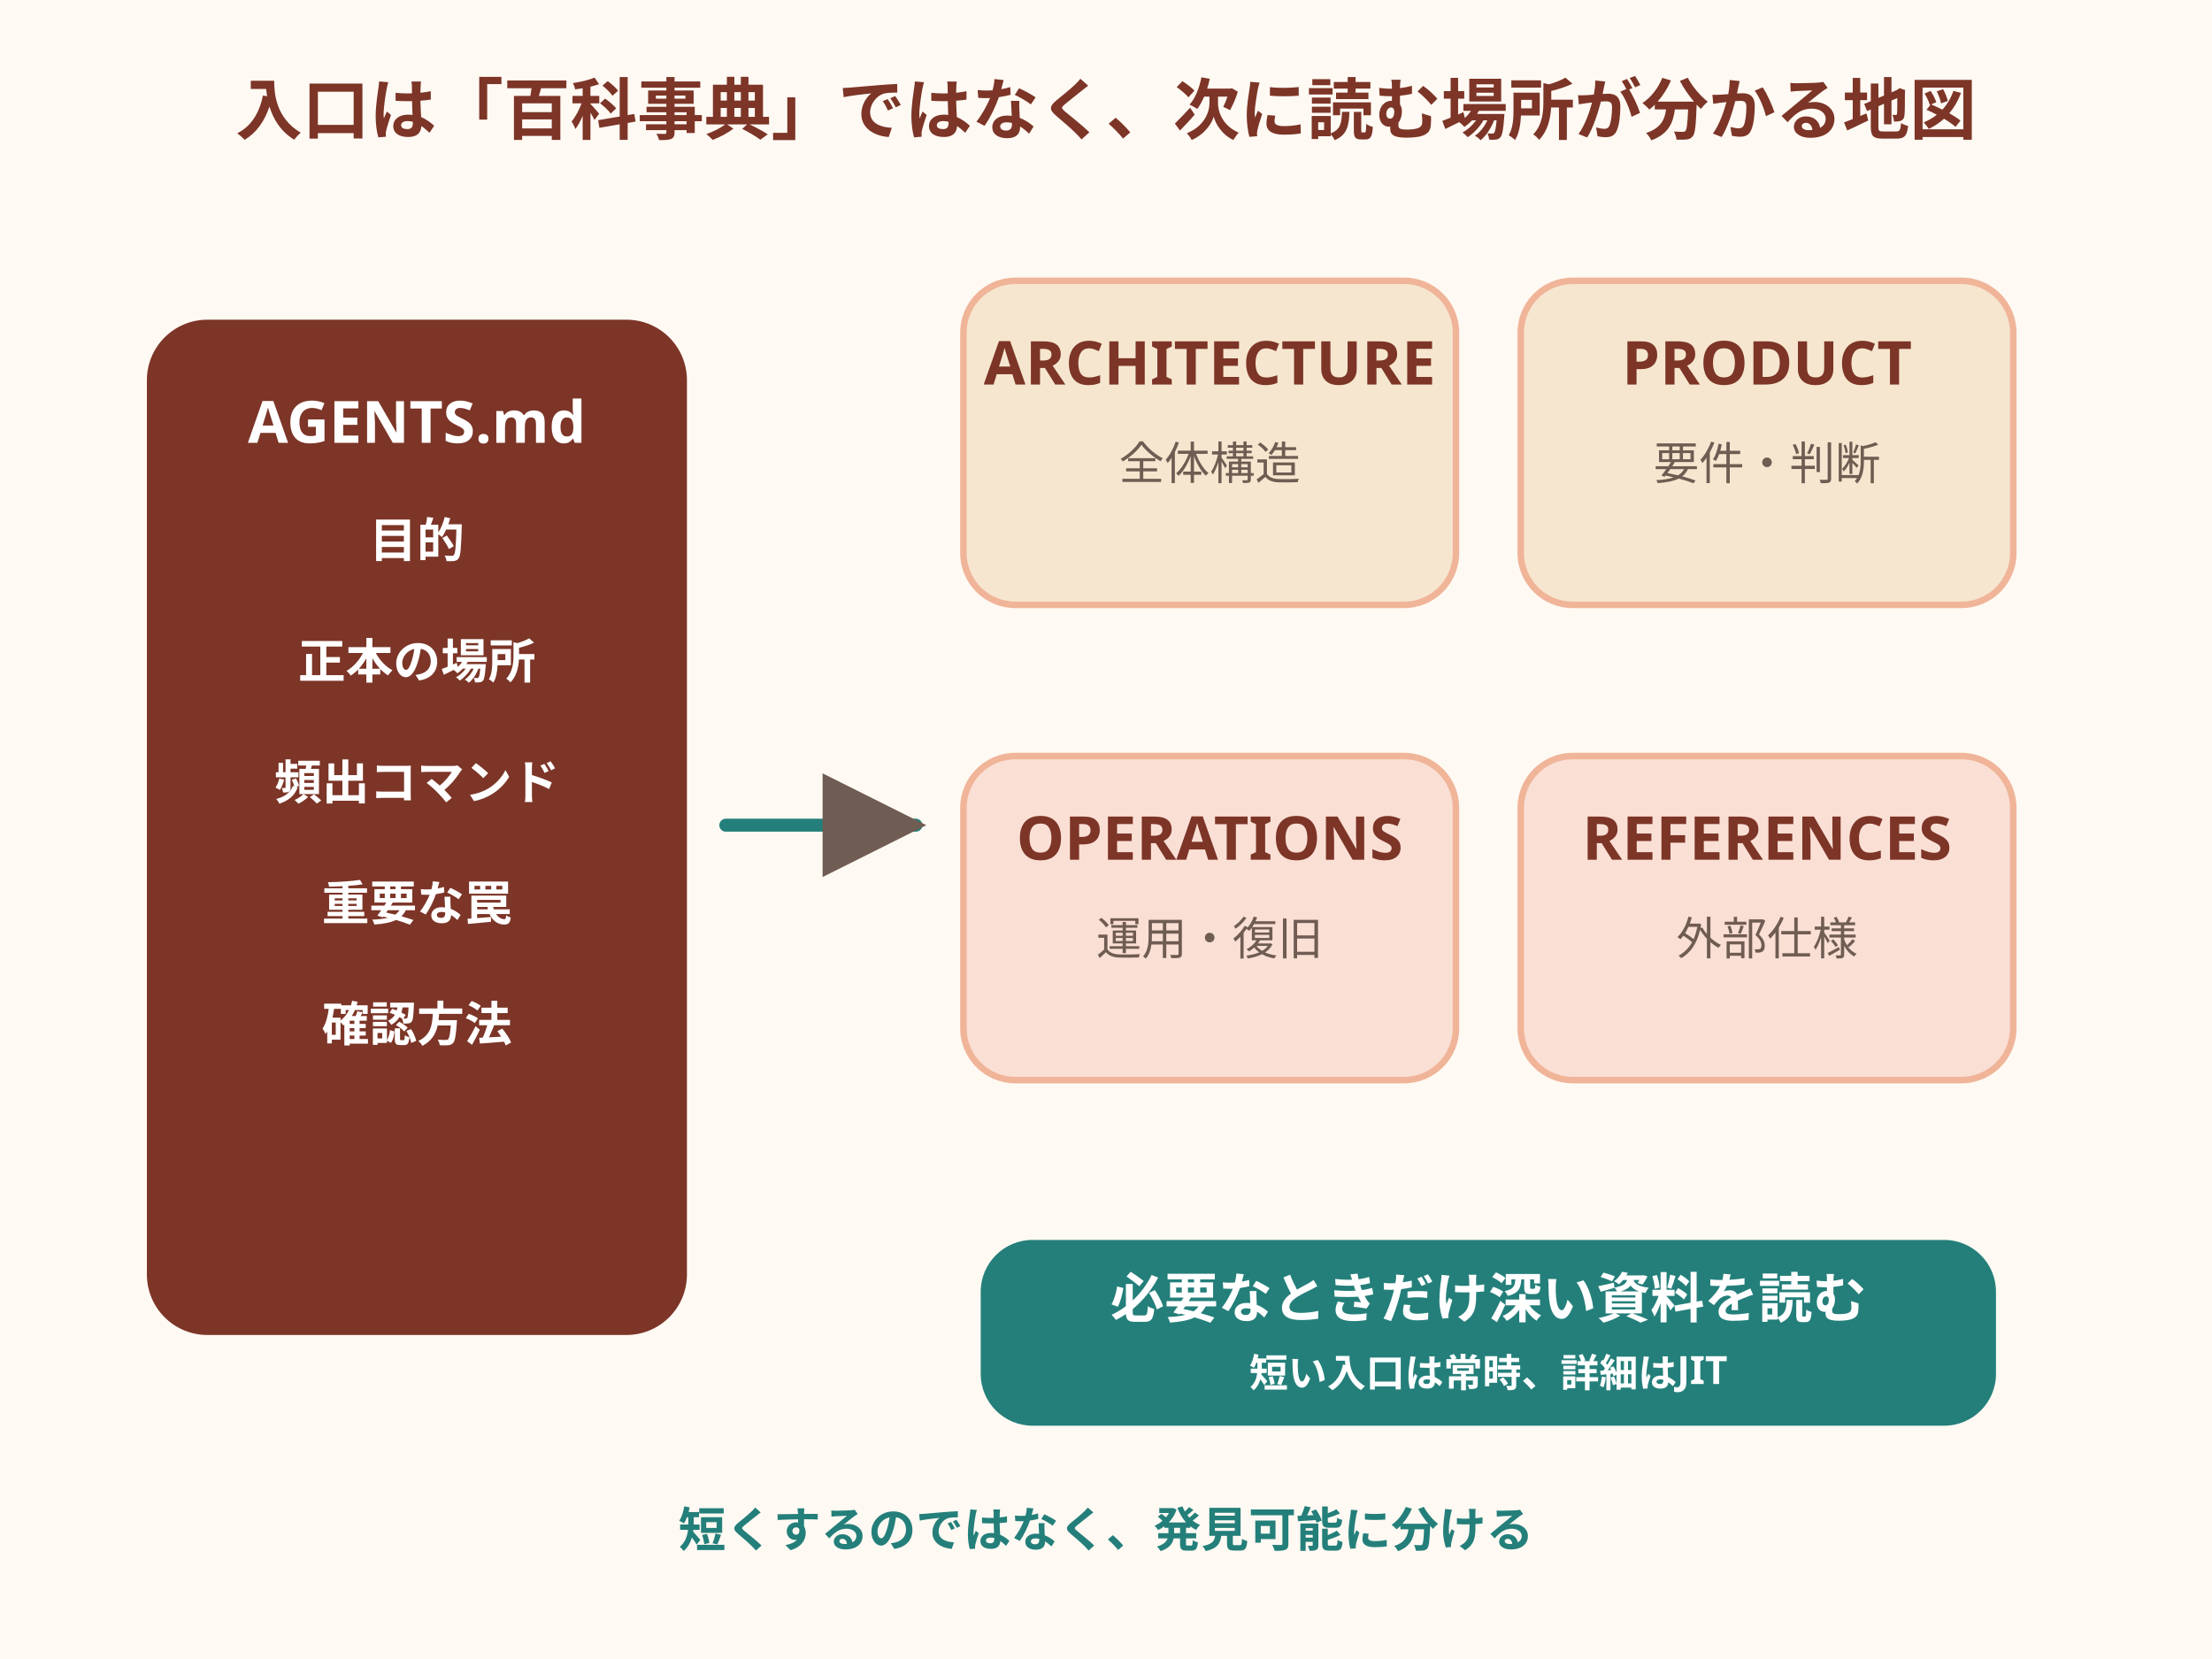
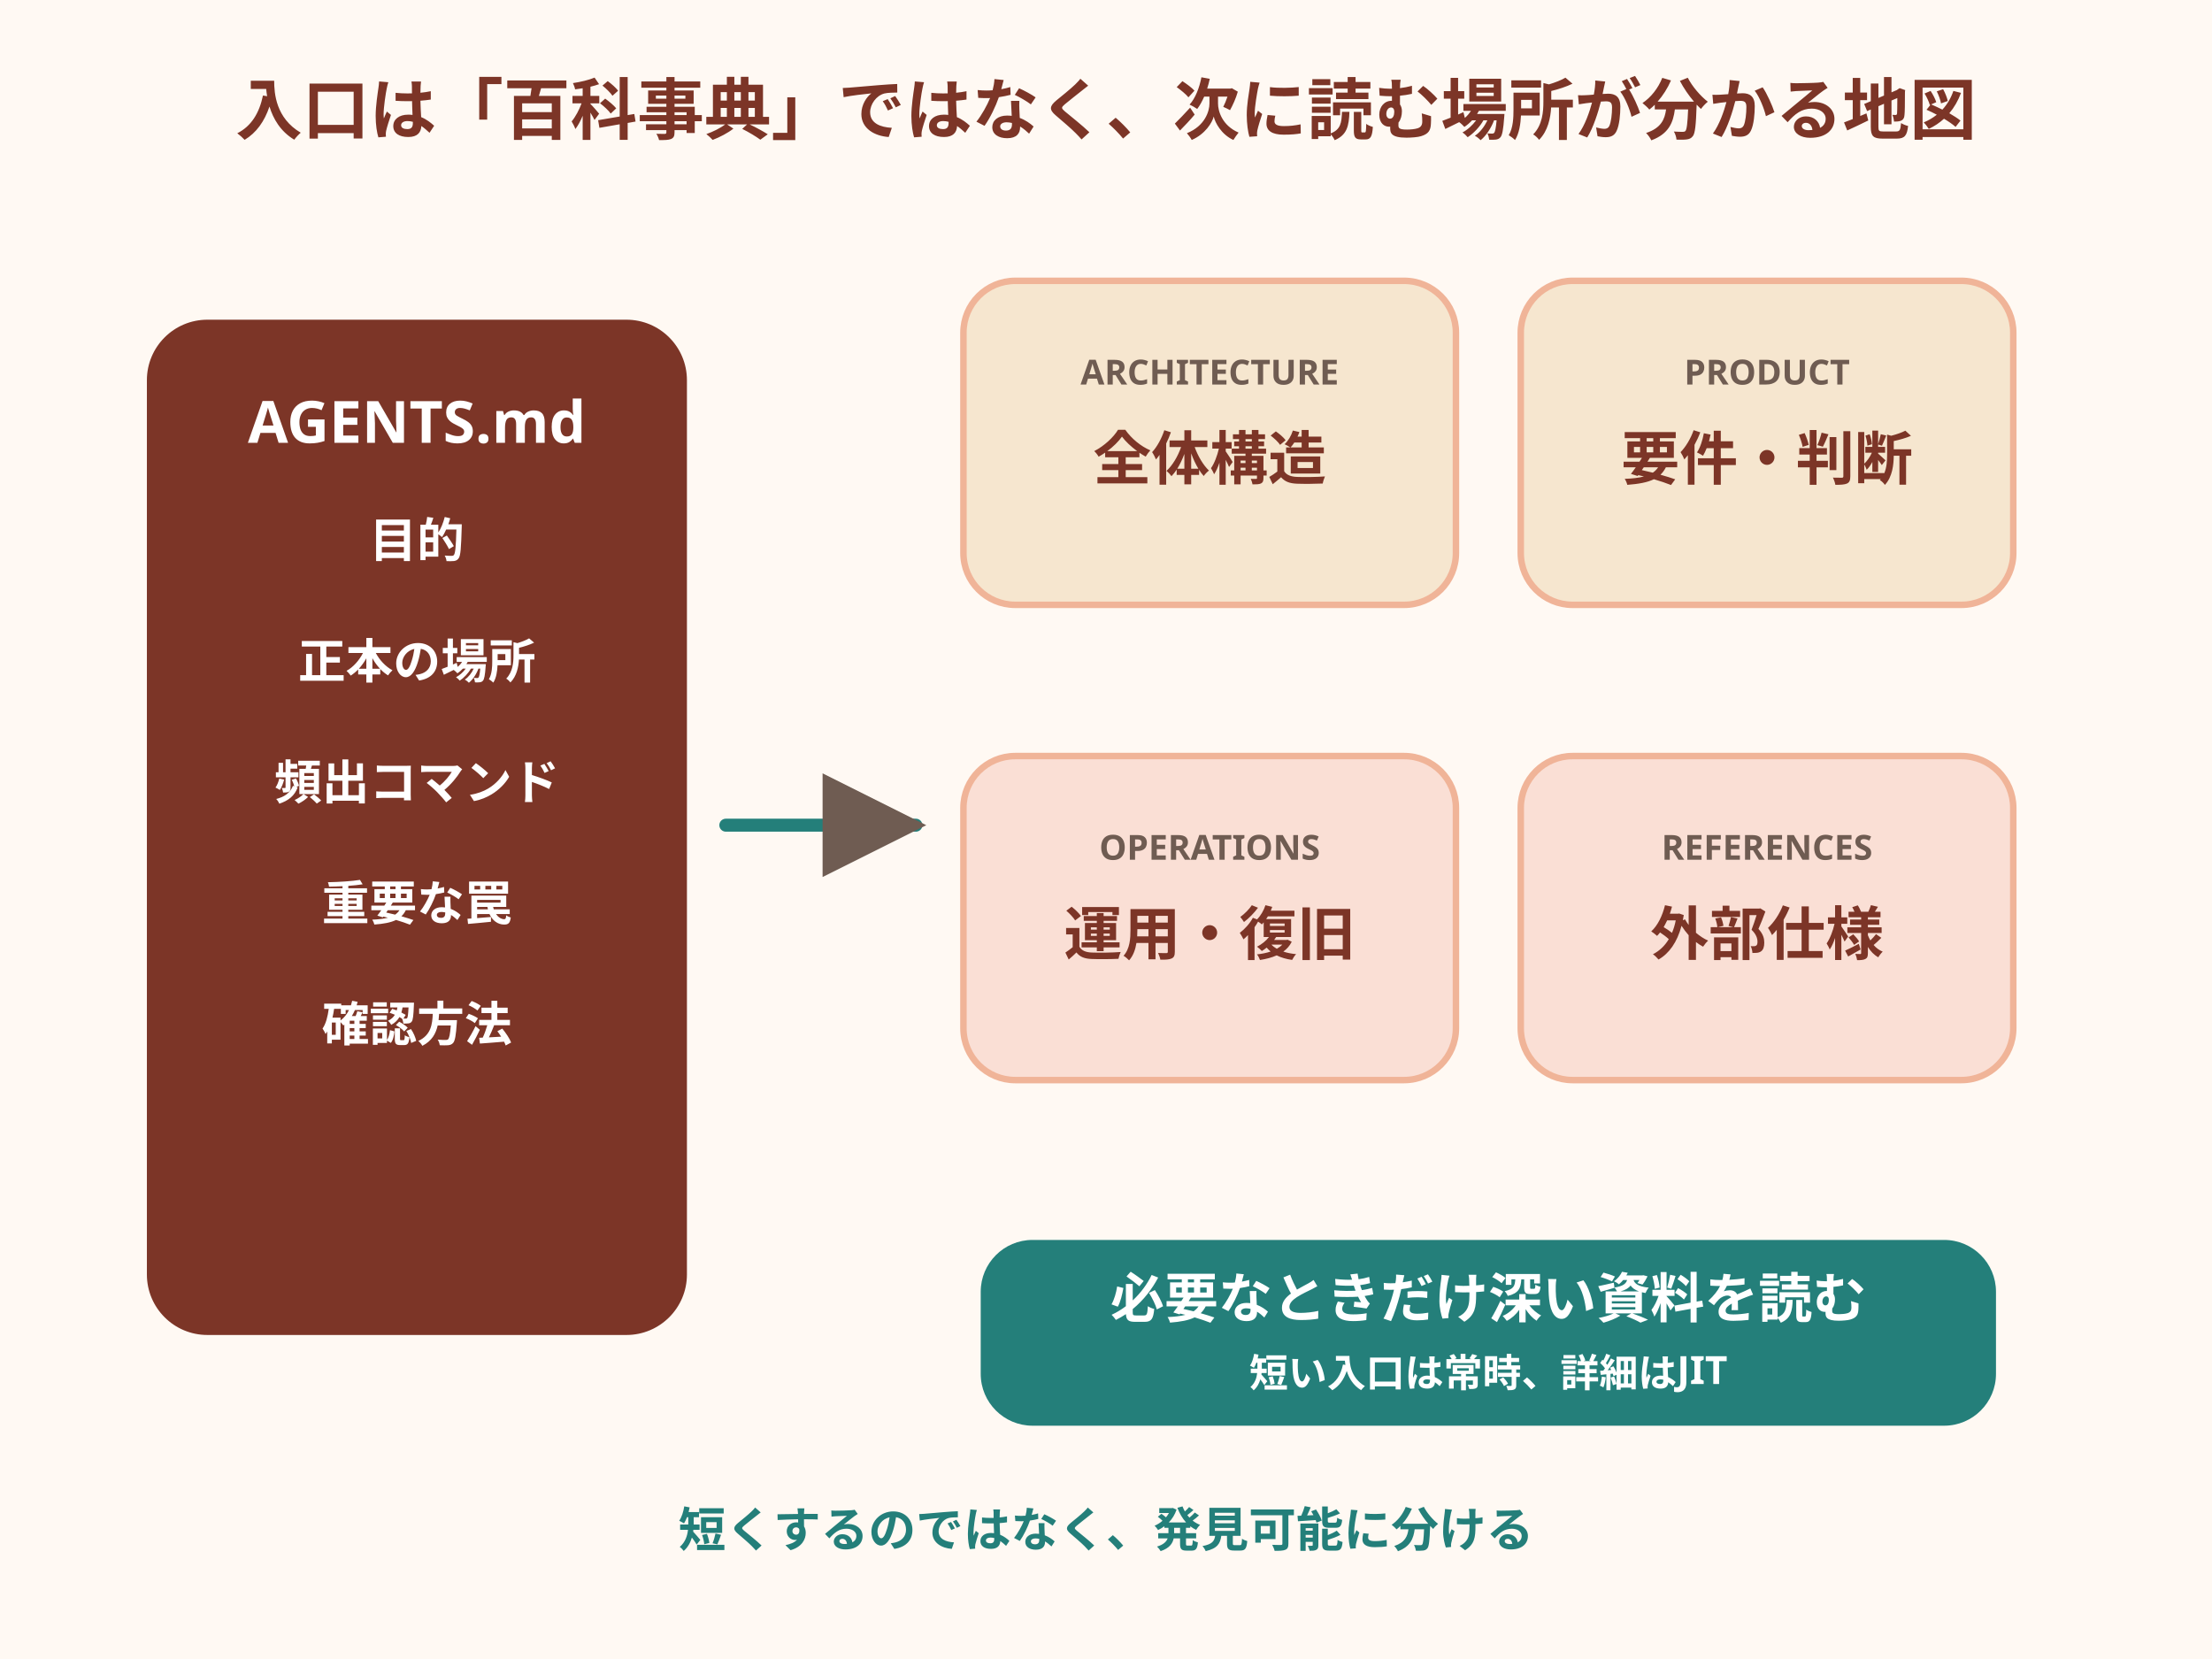
<svg xmlns="http://www.w3.org/2000/svg" width="1024" height="768" viewBox="0 0 1024 768">
  <defs>
    <marker id="arrow" viewBox="0 0 10 10" refX="9" refY="5" markerWidth="8" markerHeight="8" orient="auto-start-reverse">
      <path d="M 0 0 L 10 5 L 0 10 z" fill="#6F5C52" />
    </marker>
  </defs>
  <rect width="1024" height="768" fill="#FFF9F3" />
  <text x="512" y="62" text-anchor="middle" font-family="Hiragino Sans, Yu Gothic, sans-serif" font-size="31" font-weight="800" fill="#7C3527">入口は「百科事典」ではなく、次に読む場所が分かる地図</text>
  <rect x="68" y="148" width="250" height="470" rx="28" fill="#7C3527" stroke="#7C3527" stroke-width="0" />
  <text x="193" y="205" text-anchor="middle" font-family="Hiragino Sans, Yu Gothic, sans-serif" font-size="27" font-weight="800" fill="#FFFFFF">AGENTS.md</text>
  <text x="193" y="258" text-anchor="middle" font-family="Hiragino Sans, Yu Gothic, sans-serif" font-size="22" font-weight="700" fill="#FFFFFF">目的</text>
  <text x="193" y="314" text-anchor="middle" font-family="Hiragino Sans, Yu Gothic, sans-serif" font-size="22" font-weight="700" fill="#FFFFFF">正本の場所</text>
  <text x="193" y="370" text-anchor="middle" font-family="Hiragino Sans, Yu Gothic, sans-serif" font-size="22" font-weight="700" fill="#FFFFFF">頻出コマンド</text>
  <text x="193" y="426" text-anchor="middle" font-family="Hiragino Sans, Yu Gothic, sans-serif" font-size="22" font-weight="700" fill="#FFFFFF">重要な罠</text>
  <text x="193" y="482" text-anchor="middle" font-family="Hiragino Sans, Yu Gothic, sans-serif" font-size="22" font-weight="700" fill="#FFFFFF">確認方法</text>
  <line x1="336" y1="382" x2="424" y2="382" stroke="#247F7A" stroke-width="6" stroke-linecap="round" marker-end="url(#arrow)" />
  <rect x="446" y="130" width="228" height="150" rx="24" fill="#F6E6CF" stroke="#F0B498" stroke-width="3" />
-   <text x="560.0" y="178" text-anchor="middle" font-family="Hiragino Sans, Yu Gothic, sans-serif" font-size="28" font-weight="700" fill="#7C3527">ARCHITECTURE</text>
-   <text x="560.0" y="222" text-anchor="middle" font-family="Hiragino Sans, Yu Gothic, sans-serif" font-size="21" font-weight="500" fill="#6F5C52">全体構造</text>
+   <text x="560.0" y="178" text-anchor="middle" font-family="Hiragino Sans, Yu Gothic, sans-serif" font-size="16" font-weight="600" fill="#6F5C52">ARCHITECTURE</text>
+   <text x="560.0" y="222" text-anchor="middle" font-family="Hiragino Sans, Yu Gothic, sans-serif" font-size="27" font-weight="800" fill="#7C3527">全体構造</text>
  <rect x="704" y="130" width="228" height="150" rx="24" fill="#F6E6CF" stroke="#F0B498" stroke-width="3" />
-   <text x="818.0" y="178" text-anchor="middle" font-family="Hiragino Sans, Yu Gothic, sans-serif" font-size="28" font-weight="700" fill="#7C3527">PRODUCT</text>
-   <text x="818.0" y="222" text-anchor="middle" font-family="Hiragino Sans, Yu Gothic, sans-serif" font-size="21" font-weight="500" fill="#6F5C52">要件・判断</text>
+   <text x="818.0" y="178" text-anchor="middle" font-family="Hiragino Sans, Yu Gothic, sans-serif" font-size="16" font-weight="600" fill="#6F5C52">PRODUCT</text>
+   <text x="818.0" y="222" text-anchor="middle" font-family="Hiragino Sans, Yu Gothic, sans-serif" font-size="27" font-weight="800" fill="#7C3527">要件・判断</text>
  <rect x="446" y="350" width="228" height="150" rx="24" fill="#FADFD5" stroke="#F0B498" stroke-width="3" />
-   <text x="560.0" y="398" text-anchor="middle" font-family="Hiragino Sans, Yu Gothic, sans-serif" font-size="28" font-weight="700" fill="#7C3527">OPERATIONS</text>
-   <text x="560.0" y="442" text-anchor="middle" font-family="Hiragino Sans, Yu Gothic, sans-serif" font-size="21" font-weight="500" fill="#6F5C52">運用・復旧</text>
+   <text x="560.0" y="398" text-anchor="middle" font-family="Hiragino Sans, Yu Gothic, sans-serif" font-size="16" font-weight="600" fill="#6F5C52">OPERATIONS</text>
+   <text x="560.0" y="442" text-anchor="middle" font-family="Hiragino Sans, Yu Gothic, sans-serif" font-size="27" font-weight="800" fill="#7C3527">運用・復旧</text>
  <rect x="704" y="350" width="228" height="150" rx="24" fill="#FADFD5" stroke="#F0B498" stroke-width="3" />
-   <text x="818.0" y="398" text-anchor="middle" font-family="Hiragino Sans, Yu Gothic, sans-serif" font-size="28" font-weight="700" fill="#7C3527">REFERENCES</text>
-   <text x="818.0" y="442" text-anchor="middle" font-family="Hiragino Sans, Yu Gothic, sans-serif" font-size="21" font-weight="500" fill="#6F5C52">外部仕様</text>
+   <text x="818.0" y="398" text-anchor="middle" font-family="Hiragino Sans, Yu Gothic, sans-serif" font-size="16" font-weight="600" fill="#6F5C52">REFERENCES</text>
+   <text x="818.0" y="442" text-anchor="middle" font-family="Hiragino Sans, Yu Gothic, sans-serif" font-size="27" font-weight="800" fill="#7C3527">外部仕様</text>
  <rect x="454" y="574" width="470" height="86" rx="24" fill="#247F7A" stroke="#247F7A" stroke-width="0" />
  <text x="689" y="610" text-anchor="middle" font-family="Hiragino Sans, Yu Gothic, sans-serif" font-size="25" font-weight="800" fill="#FFFFFF">必要なときだけ深い資料を読む</text>
  <text x="689" y="642" text-anchor="middle" font-family="Hiragino Sans, Yu Gothic, sans-serif" font-size="18" font-weight="600" fill="#FFFFFF">短い入口は常時、詳細はJIT</text>
  <text x="512" y="716" text-anchor="middle" font-family="Hiragino Sans, Yu Gothic, sans-serif" font-size="22" font-weight="800" fill="#247F7A">短くするのではなく、発見可能に分ける</text>
</svg>
